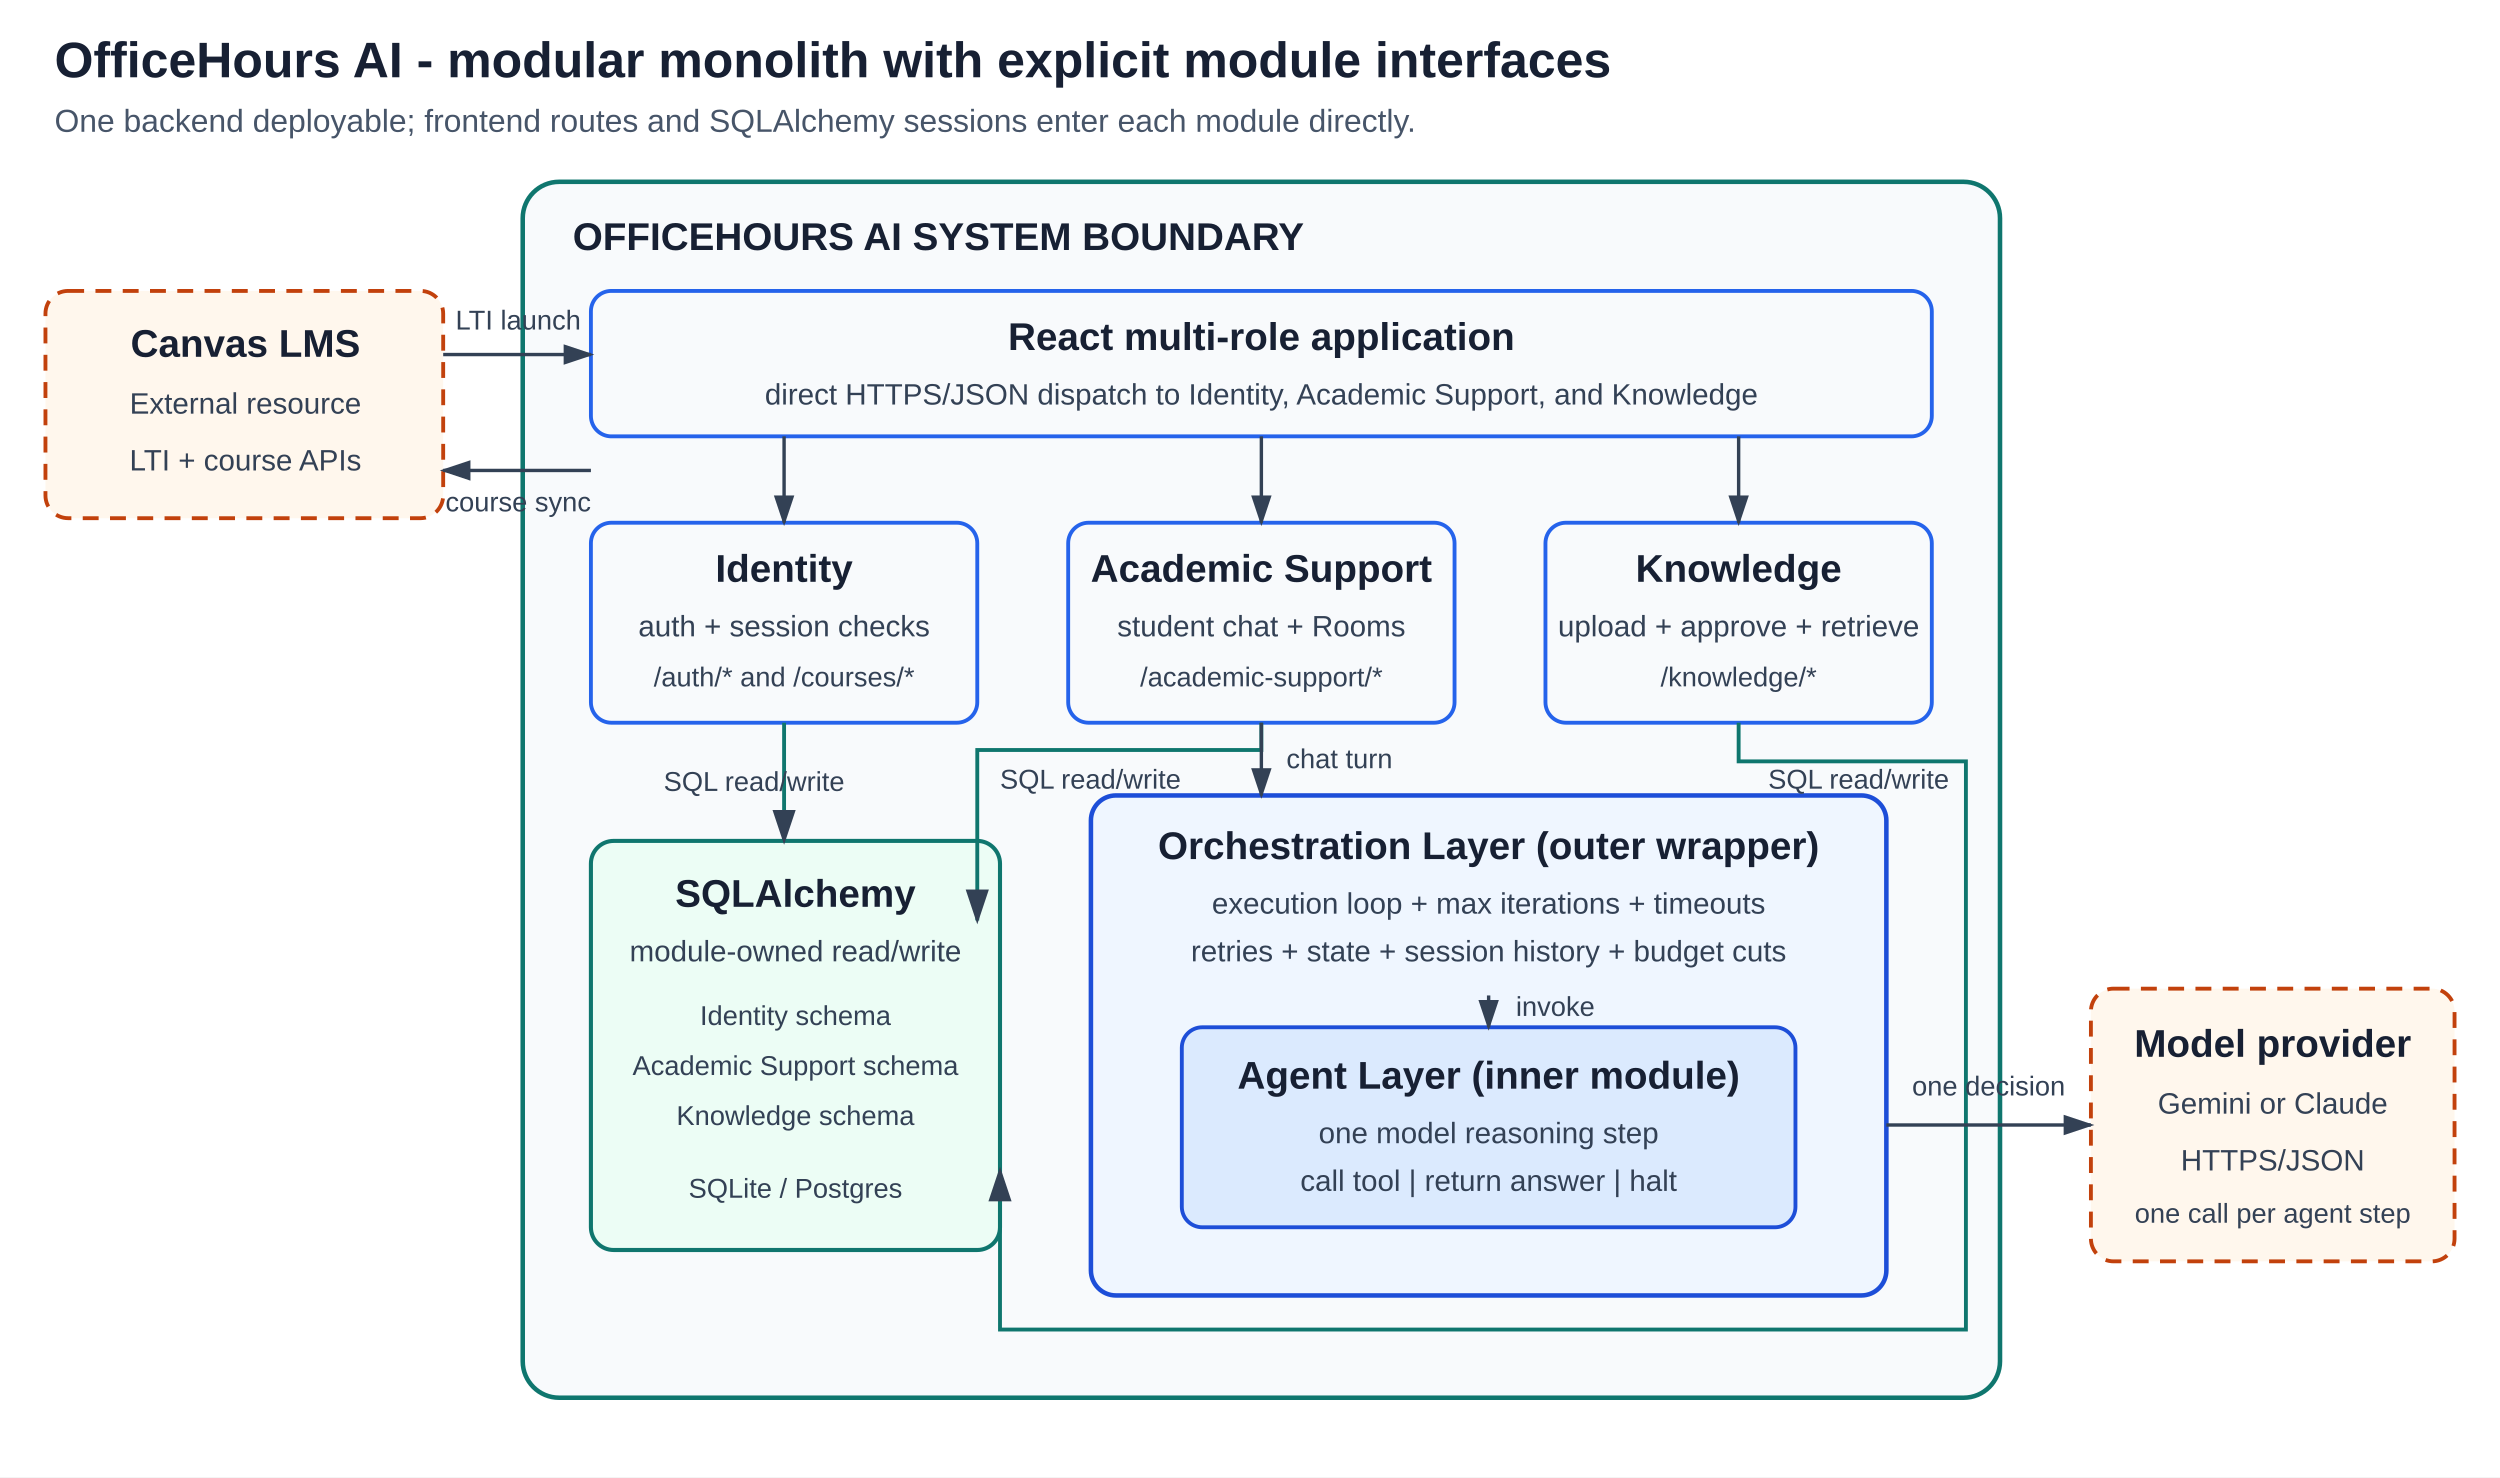
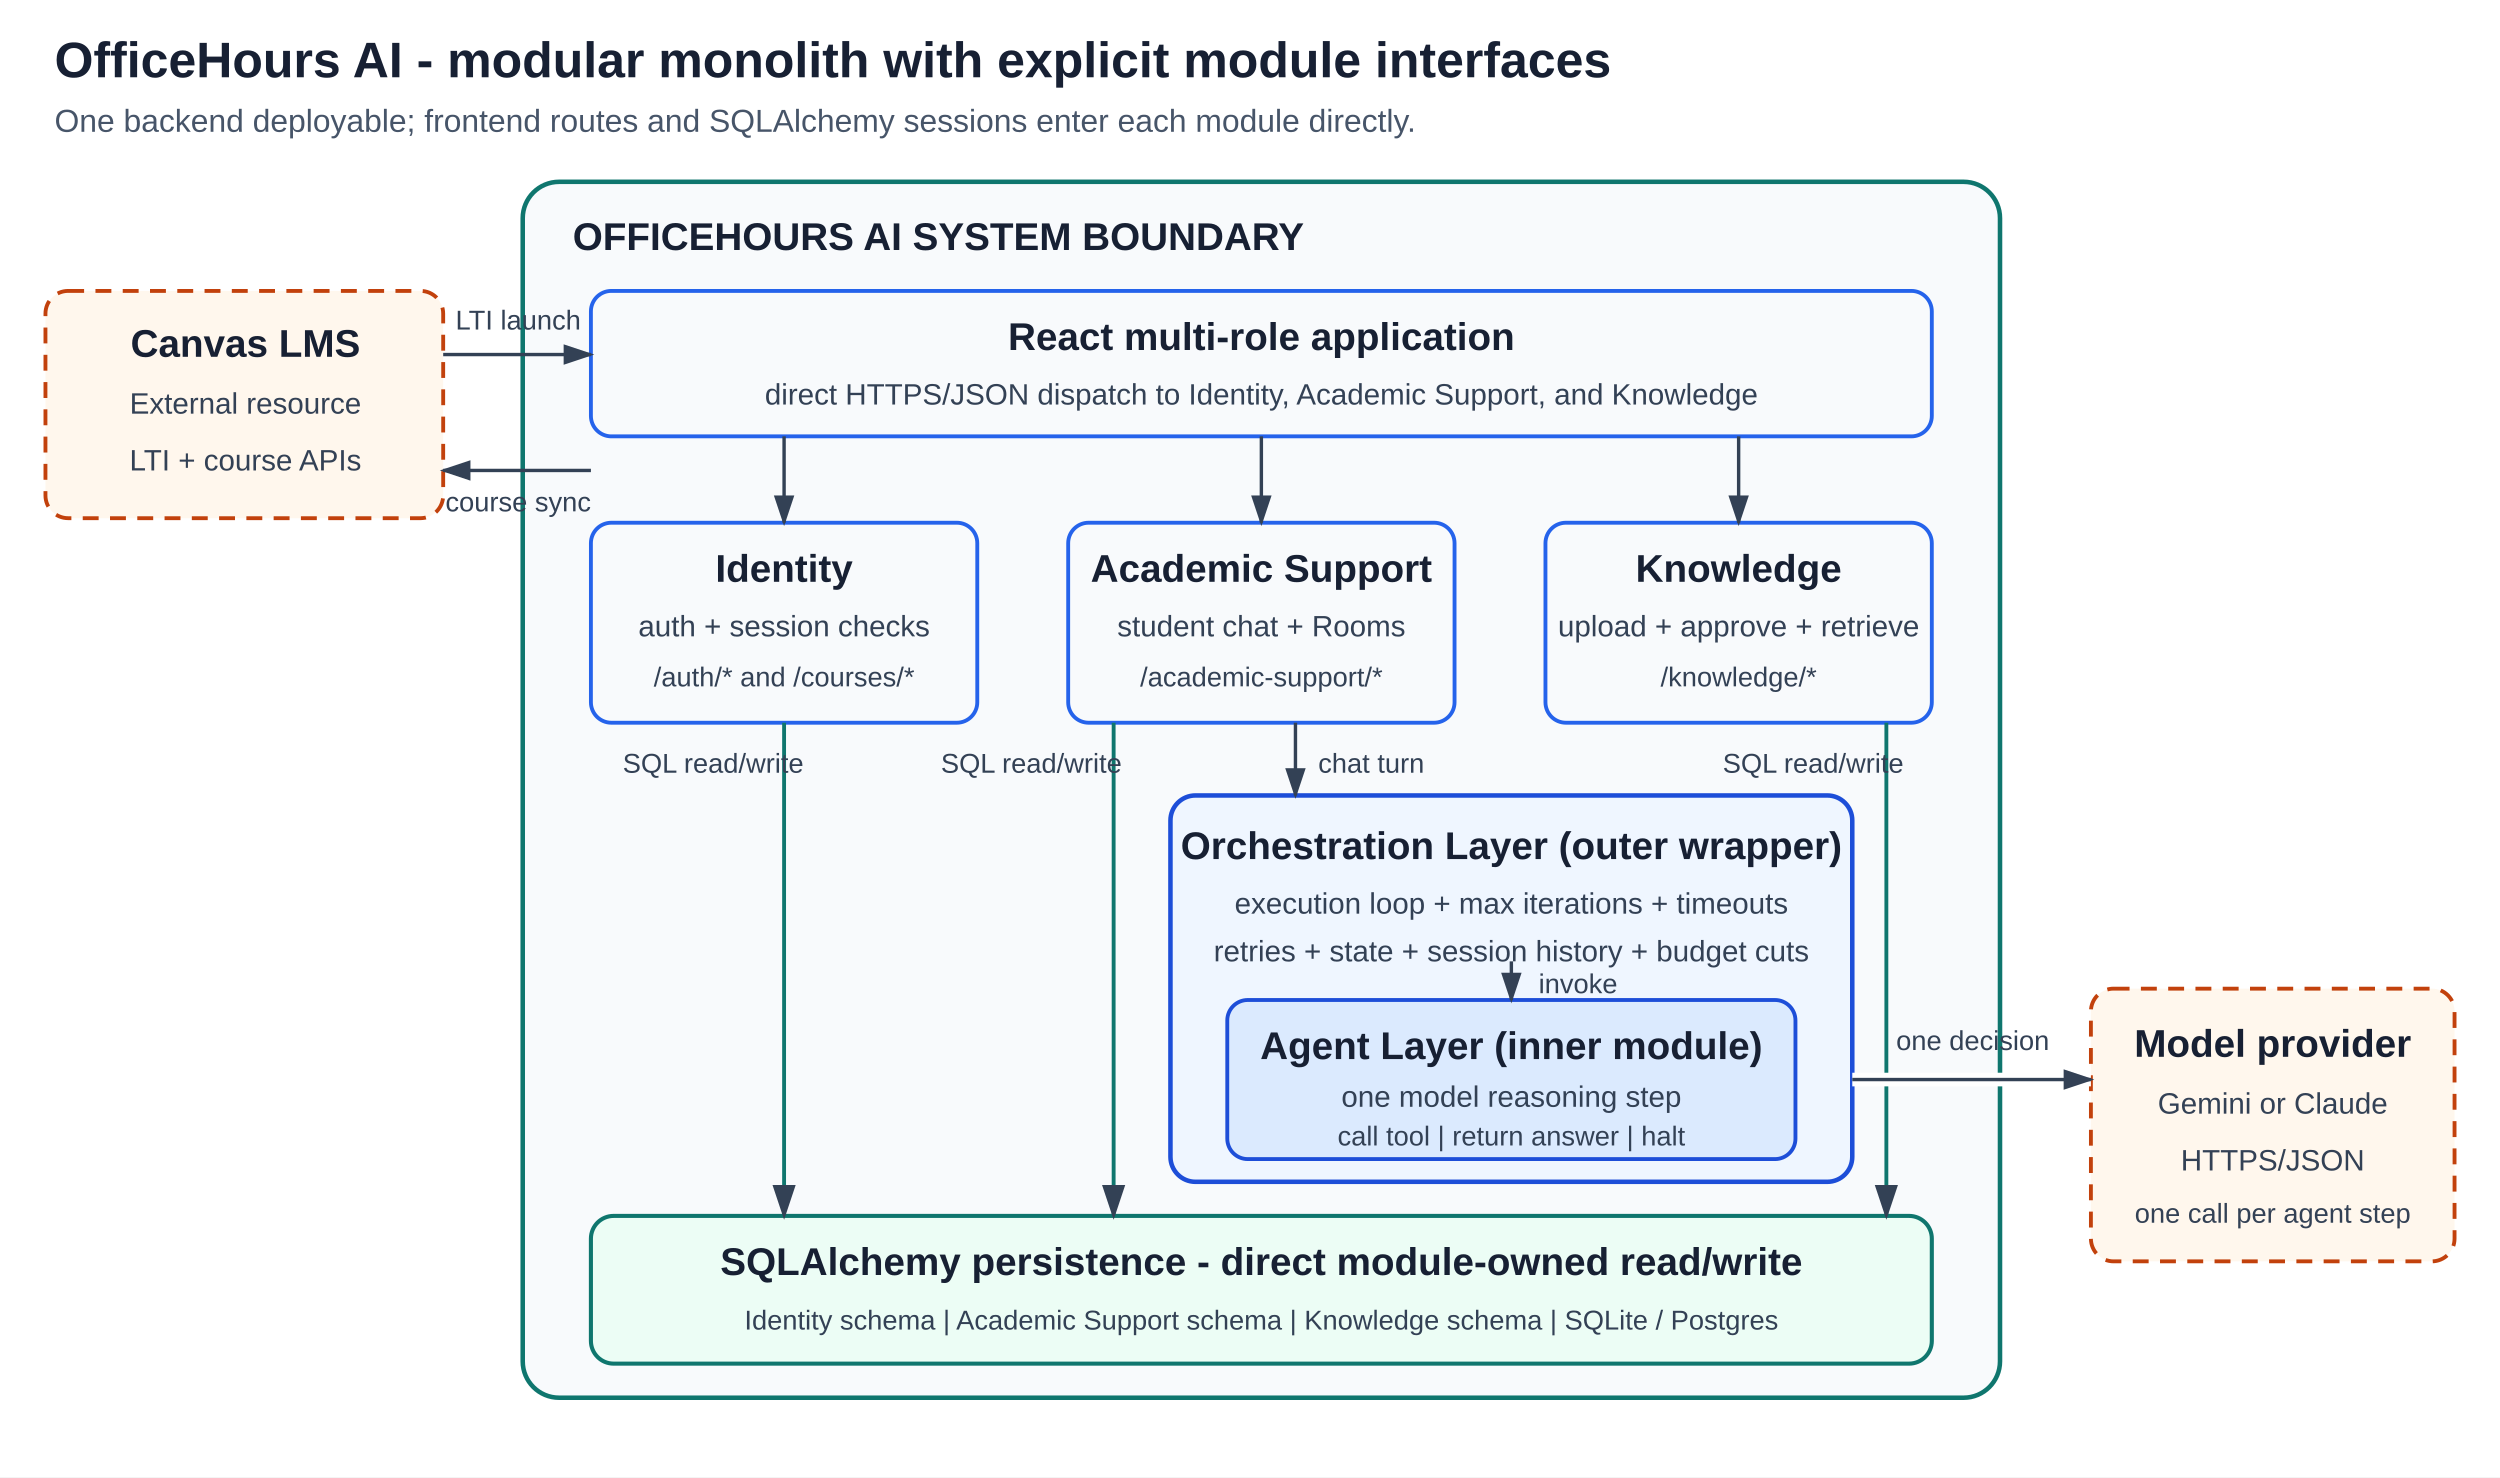
<svg xmlns="http://www.w3.org/2000/svg" width="1100" height="650" viewBox="0 0 1100 650">
  <defs>
    <marker id="arrow" markerWidth="10" markerHeight="10" refX="8" refY="3" orient="auto">
      <path d="M0,0 L0,6 L9,3 z" fill="#334155" />
    </marker>
  </defs>
  <style>
  text{font-family:Arial,sans-serif;fill:#172033}
  .title{font-size:22px;font-weight:700}
  .subtitle{font-size:14px;fill:#475569}
  .label{font-size:17px;font-weight:700}
  .small{font-size:13px;fill:#334155}
  .tiny{font-size:12px;fill:#334155}
  .module{fill:#f8fafc;stroke:#2563eb;stroke-width:1.7}
  .database{fill:#ecfdf5;stroke:#0f766e;stroke-width:1.8}
  .external{fill:#fff7ed;stroke:#c2410c;stroke-width:1.7;stroke-dasharray:7 5}
  .boundary{fill:#f8fafc;stroke:#0f766e;stroke-width:2}
  .outer{fill:#eff6ff;stroke:#1d4ed8;stroke-width:2}
  .inner{fill:#dbeafe;stroke:#1d4ed8;stroke-width:1.7}
  .arrow{stroke:#334155;stroke-width:1.5;fill:none;marker-end:url(#arrow)}
  .sql{stroke:#0f766e;stroke-width:1.7;fill:none;marker-end:url(#arrow)}
+   .bridge{stroke:#fff;stroke-width:6;fill:none}
</style>
  <rect width="100%" height="100%" fill="#fff" />
  <text class="title" x="24" y="34">OfficeHours AI - modular monolith with explicit module interfaces</text>
  <text class="subtitle" x="24" y="58">One backend deployable; frontend routes and SQLAlchemy sessions enter each module directly.</text>
  <rect class="external" x="20" y="128" width="175" height="100" rx="10" />
  <text class="label" x="108" y="157" text-anchor="middle">Canvas LMS</text>
  <text class="small" x="108" y="182" text-anchor="middle">External resource</text>
  <text class="small" x="108" y="207" text-anchor="middle">LTI + course APIs</text>
  <rect class="boundary" x="230" y="80" width="650" height="535" rx="16" />
  <text class="label" x="252" y="110">OFFICEHOURS AI SYSTEM BOUNDARY</text>
  <rect class="module" x="260" y="128" width="590" height="64" rx="9" />
  <text class="label" x="555" y="154" text-anchor="middle">React multi-role application</text>
  <text class="small" x="555" y="178" text-anchor="middle">direct HTTPS/JSON dispatch to Identity, Academic Support, and Knowledge</text>
  <rect class="module" x="260" y="230" width="170" height="88" rx="9" />
  <text class="label" x="345" y="256" text-anchor="middle">Identity</text>
  <text class="small" x="345" y="280" text-anchor="middle">auth + session checks</text>
  <text class="tiny" x="345" y="302" text-anchor="middle">/auth/* and /courses/*</text>
  <rect class="module" x="470" y="230" width="170" height="88" rx="9" />
  <text class="label" x="555" y="256" text-anchor="middle">Academic Support</text>
  <text class="small" x="555" y="280" text-anchor="middle">student chat + Rooms</text>
  <text class="tiny" x="555" y="302" text-anchor="middle">/academic-support/*</text>
  <rect class="module" x="680" y="230" width="170" height="88" rx="9" />
  <text class="label" x="765" y="256" text-anchor="middle">Knowledge</text>
  <text class="small" x="765" y="280" text-anchor="middle">upload + approve + retrieve</text>
  <text class="tiny" x="765" y="302" text-anchor="middle">/knowledge/*</text>
-   <rect class="database" x="260" y="370" width="180" height="180" rx="10" />
-   <text class="label" x="350" y="399" text-anchor="middle">SQLAlchemy</text>
-   <text class="small" x="350" y="423" text-anchor="middle">module-owned read/write</text>
-   <text class="tiny" x="350" y="451" text-anchor="middle">Identity schema</text>
-   <text class="tiny" x="350" y="473" text-anchor="middle">Academic Support schema</text>
-   <text class="tiny" x="350" y="495" text-anchor="middle">Knowledge schema</text>
-   <text class="tiny" x="350" y="527" text-anchor="middle">SQLite / Postgres</text>
-   <rect class="outer" x="480" y="350" width="350" height="220" rx="11" />
-   <text class="label" x="655" y="378" text-anchor="middle">Orchestration Layer (outer wrapper)</text>
-   <text class="small" x="655" y="402" text-anchor="middle">execution loop + max iterations + timeouts</text>
-   <text class="small" x="655" y="423" text-anchor="middle">retries + state + session history + budget cuts</text>
-   <rect class="inner" x="520" y="452" width="270" height="88" rx="9" />
-   <text class="label" x="655" y="479" text-anchor="middle">Agent Layer (inner module)</text>
-   <text class="small" x="655" y="503" text-anchor="middle">one model reasoning step</text>
-   <text class="small" x="655" y="524" text-anchor="middle">call tool | return answer | halt</text>
+   <rect class="database" x="260" y="535" width="590" height="65" rx="10" />
+   <text class="label" x="555" y="561" text-anchor="middle">SQLAlchemy persistence - direct module-owned read/write</text>
+   <text class="tiny" x="555" y="585" text-anchor="middle">Identity schema | Academic Support schema | Knowledge schema | SQLite / Postgres</text>
+   <rect class="outer" x="515" y="350" width="300" height="170" rx="11" />
+   <text class="label" x="665" y="378" text-anchor="middle">Orchestration Layer (outer wrapper)</text>
+   <text class="small" x="665" y="402" text-anchor="middle">execution loop + max iterations + timeouts</text>
+   <text class="small" x="665" y="423" text-anchor="middle">retries + state + session history + budget cuts</text>
+   <rect class="inner" x="540" y="440" width="250" height="70" rx="9" />
+   <text class="label" x="665" y="466" text-anchor="middle">Agent Layer (inner module)</text>
+   <text class="small" x="665" y="487" text-anchor="middle">one model reasoning step</text>
+   <text class="tiny" x="665" y="504" text-anchor="middle">call tool | return answer | halt</text>
  <rect class="external" x="920" y="435" width="160" height="120" rx="10" />
  <text class="label" x="1000" y="465" text-anchor="middle">Model provider</text>
  <text class="small" x="1000" y="490" text-anchor="middle">Gemini or Claude</text>
  <text class="small" x="1000" y="515" text-anchor="middle">HTTPS/JSON</text>
  <text class="tiny" x="1000" y="538" text-anchor="middle">one call per agent step</text>
  <path class="arrow" d="M195 156 H260" />
  <text class="tiny" x="228" y="145" text-anchor="middle">LTI launch</text>
  <path class="arrow" d="M260 207 H195" />
  <text class="tiny" x="228" y="225" text-anchor="middle">course sync</text>
  <path class="arrow" d="M345 192 V230" />
  <path class="arrow" d="M555 192 V230" />
  <path class="arrow" d="M765 192 V230" />
-   <path class="sql" d="M345 318 V370" />
-   <path class="sql" d="M555 318 V330 H430 V405" />
-   <path class="sql" d="M765 318 V335 H865 V585 H440 V515" />
-   <text class="tiny" x="292" y="348">SQL read/write</text>
-   <text class="tiny" x="440" y="347">SQL read/write</text>
-   <text class="tiny" x="778" y="347">SQL read/write</text>
-   <path class="arrow" d="M555 318 V350" />
-   <text class="tiny" x="566" y="338">chat turn</text>
-   <path class="arrow" d="M830 495 H920" />
-   <text class="tiny" x="875" y="482" text-anchor="middle">one decision</text>
-   <path class="arrow" d="M655 438 V452" />
-   <text class="tiny" x="667" y="447">invoke</text>
+   <path class="sql" d="M345 318 V535" />
+   <path class="sql" d="M490 318 V535" />
+   <path class="sql" d="M830 318 V535" />
+   <text class="tiny" x="274" y="340">SQL read/write</text>
+   <text class="tiny" x="414" y="340">SQL read/write</text>
+   <text class="tiny" x="758" y="340">SQL read/write</text>
+   <path class="arrow" d="M570 318 V350" />
+   <text class="tiny" x="580" y="340">chat turn</text>
+   <path class="bridge" d="M815 475 H920" />
+   <path class="arrow" d="M815 475 H920" />
+   <text class="tiny" x="868" y="462" text-anchor="middle">one decision</text>
+   <path class="arrow" d="M665 423 V440" />
+   <text class="tiny" x="677" y="437">invoke</text>
</svg>
